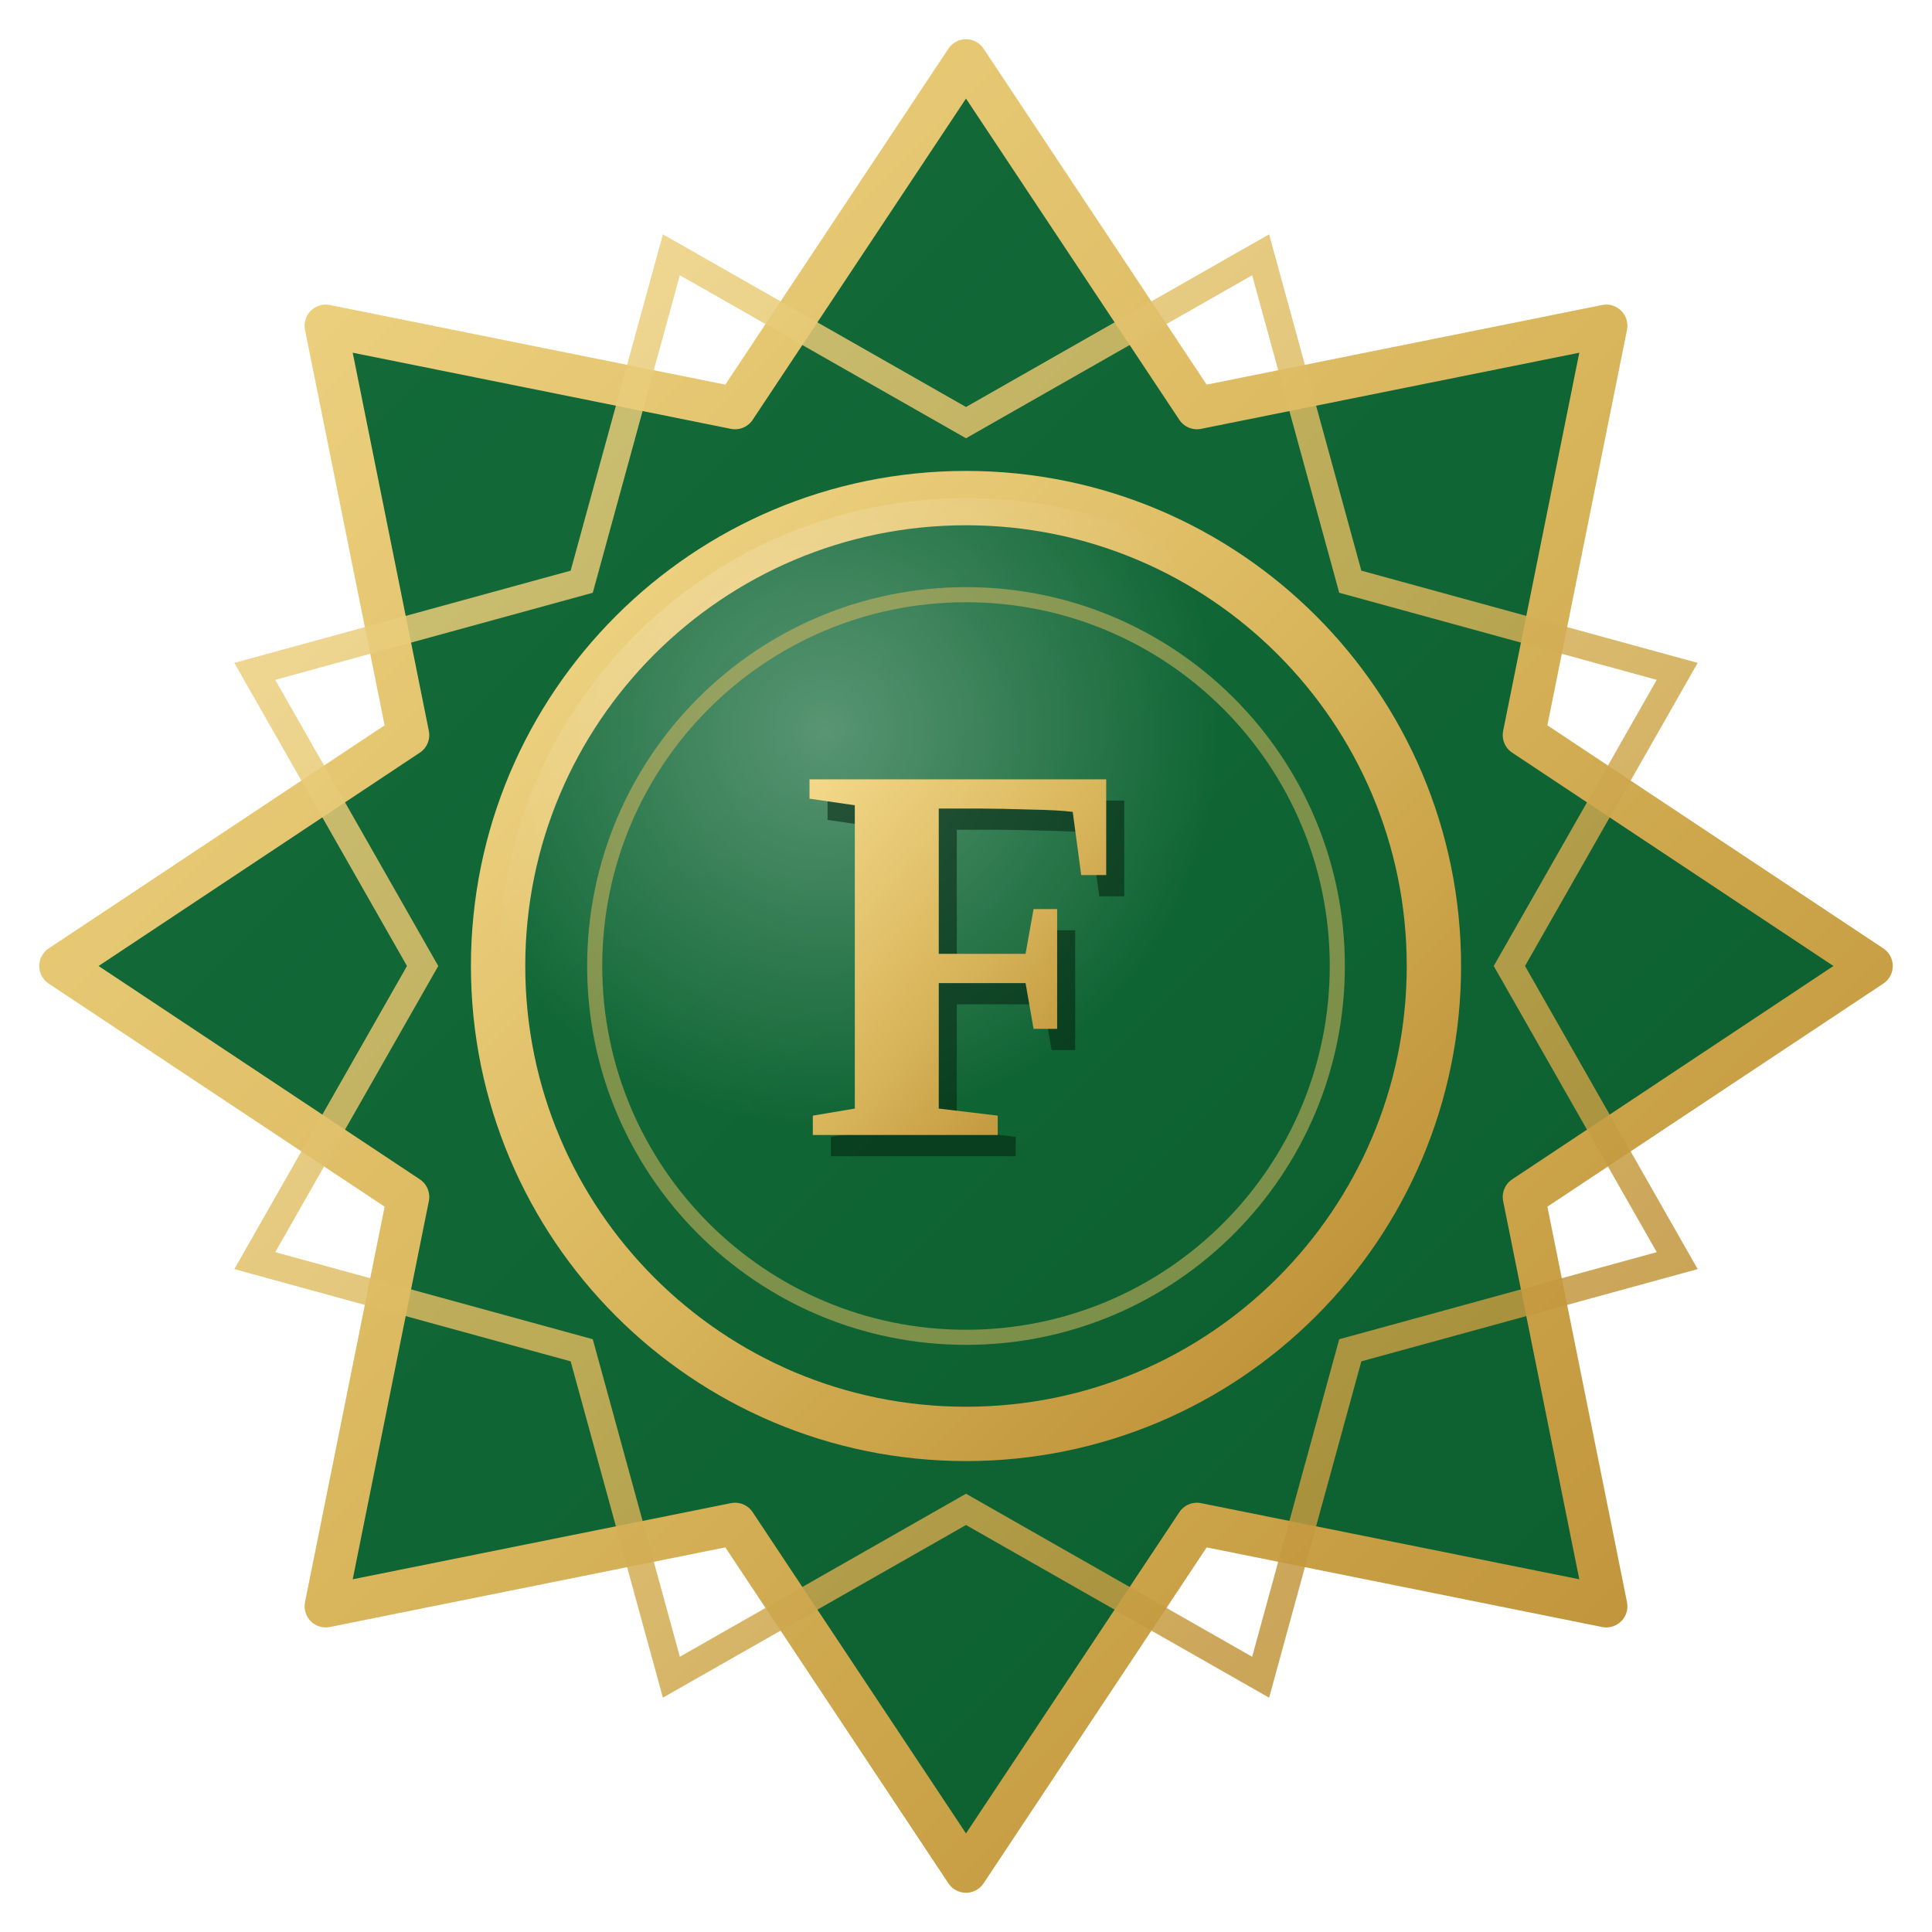
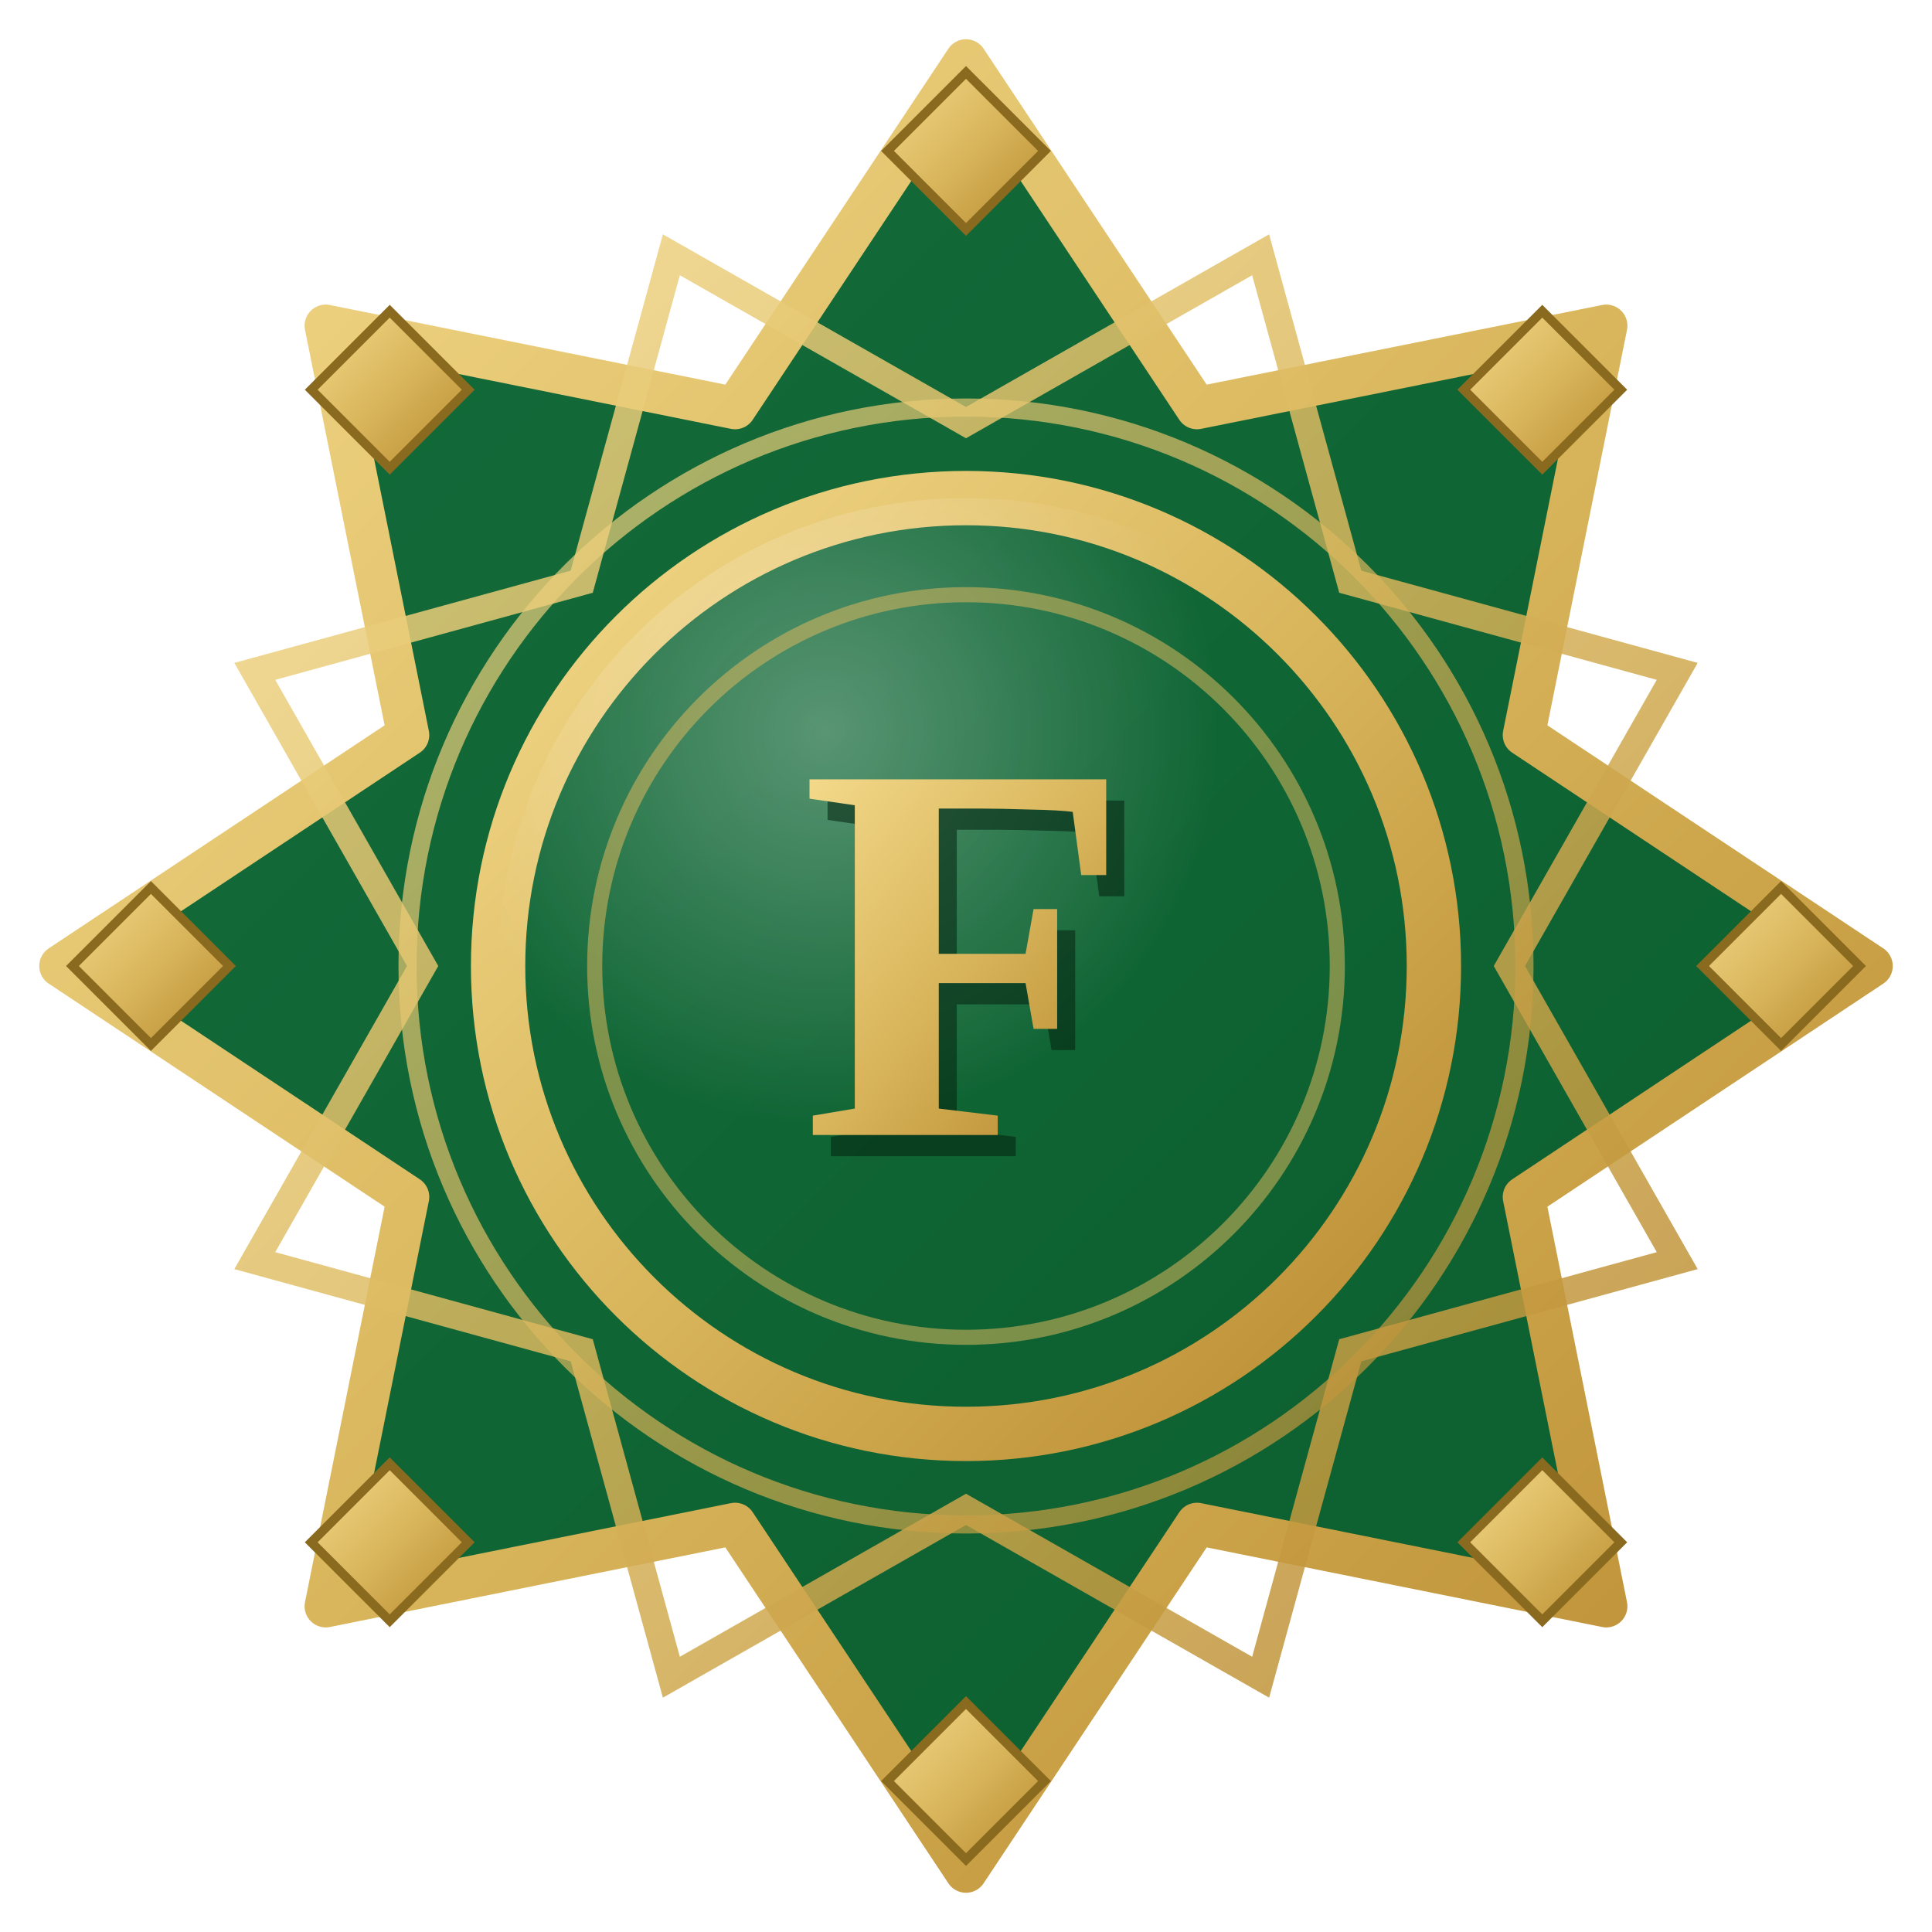
<svg xmlns="http://www.w3.org/2000/svg" viewBox="0 0 64 64">
  <defs>
    <linearGradient id="goldGrad" x1="0" y1="0" x2="1" y2="1">
      <stop offset="0%" stop-color="#f3d98a" />
      <stop offset="50%" stop-color="#d9b65c" />
      <stop offset="100%" stop-color="#b8892f" />
    </linearGradient>
    <linearGradient id="greenGrad" x1="0" y1="0" x2="1" y2="1">
      <stop offset="0%" stop-color="#146b3a" />
      <stop offset="100%" stop-color="#0c5f2f" />
    </linearGradient>
    <radialGradient id="sheen" cx="35%" cy="25%" r="70%">
      <stop offset="0%" stop-color="#ffffff" stop-opacity="0.3" />
      <stop offset="60%" stop-color="#ffffff" stop-opacity="0" />
    </radialGradient>
  </defs>
  <polygon points="32.00,2.00 39.65,13.52 53.21,10.79 50.48,24.35 62.00,32.00 50.48,39.65 53.21,53.21 39.65,50.48 32.00,62.00 24.35,50.48 10.79,53.21 13.52,39.65 2.00,32.00 13.52,24.35 10.79,10.79 24.35,13.52" fill="url(#greenGrad)" stroke="url(#goldGrad)" stroke-width="1.4" stroke-linejoin="round" />
  <polygon points="41.76,8.44 44.73,19.27 55.56,22.24 50.00,32.00 55.56,41.76 44.73,44.73 41.76,55.56 32.00,50.00 22.24,55.56 19.27,44.73 8.44,41.76 14.00,32.00 8.44,22.24 19.27,19.27 22.24,8.44 32.00,14.00" fill="none" stroke="url(#goldGrad)" stroke-width="0.9" opacity="0.85" />
+   <polygon points="32.00,2.40 34.60,5.00 32.00,7.60 29.40,5.00" fill="url(#goldGrad)" stroke="#8a6a1f" stroke-width="0.3" />
+   <polygon points="51.09,10.31 53.69,12.91 51.09,15.51 48.49,12.91" fill="url(#goldGrad)" stroke="#8a6a1f" stroke-width="0.3" />
+   <polygon points="59.00,29.40 61.60,32.00 59.00,34.60 56.40,32.00" fill="url(#goldGrad)" stroke="#8a6a1f" stroke-width="0.3" />
+   <polygon points="51.09,48.49 53.69,51.09 51.09,53.69 48.49,51.09" fill="url(#goldGrad)" stroke="#8a6a1f" stroke-width="0.3" />
+   <polygon points="32.00,56.40 34.60,59.00 32.00,61.60 29.40,59.00" fill="url(#goldGrad)" stroke="#8a6a1f" stroke-width="0.3" />
+   <polygon points="12.91,48.49 15.51,51.09 12.91,53.69 10.31,51.09" fill="url(#goldGrad)" stroke="#8a6a1f" stroke-width="0.3" />
+   <polygon points="5.00,29.40 7.60,32.00 5.00,34.60 2.40,32.00" fill="url(#goldGrad)" stroke="#8a6a1f" stroke-width="0.3" />
+   <polygon points="12.91,10.31 15.51,12.91 12.91,15.51 10.31,12.91" fill="url(#goldGrad)" stroke="#8a6a1f" stroke-width="0.3" />
+   <circle cx="32" cy="32" r="18.5" fill="none" stroke="url(#goldGrad)" stroke-width="0.6" opacity="0.7" />
  <circle cx="32" cy="32" r="15.5" fill="url(#greenGrad)" stroke="url(#goldGrad)" stroke-width="1.8" />
  <circle cx="32" cy="32" r="15.5" fill="url(#sheen)" />
  <circle cx="32" cy="32" r="12.3" fill="none" stroke="#d9b65c" stroke-width="0.5" opacity="0.55" />
  <text x="32.6" y="38.3" text-anchor="middle" font-family="Georgia, 'Times New Roman', serif" font-size="18" font-weight="700" fill="#04200f" opacity="0.55">F</text>
  <text x="32" y="37.6" text-anchor="middle" font-family="Georgia, 'Times New Roman', serif" font-size="18" font-weight="700" fill="url(#goldGrad)">F</text>
</svg>
